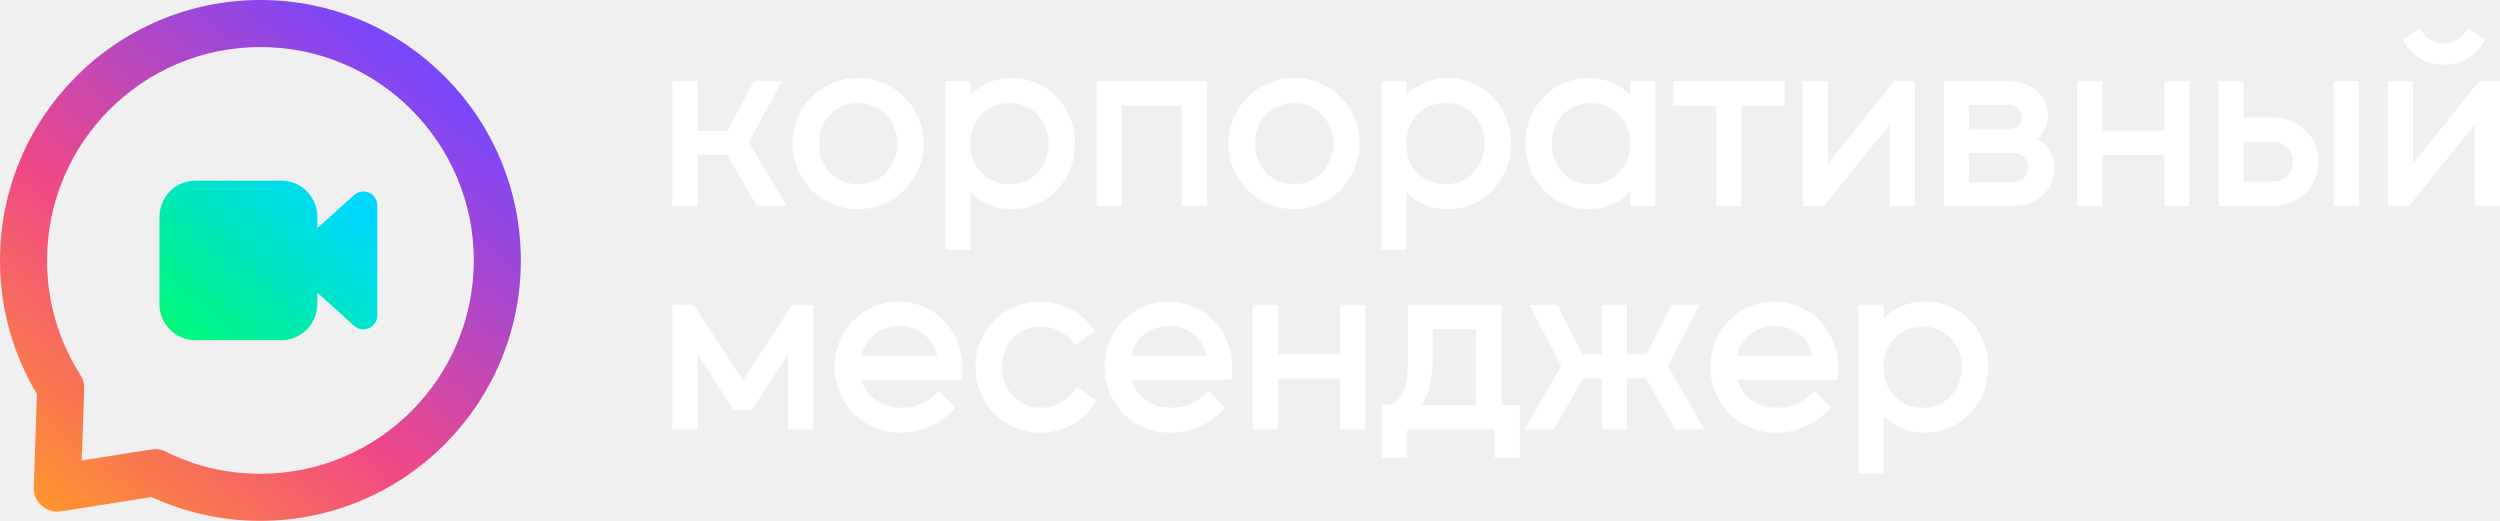
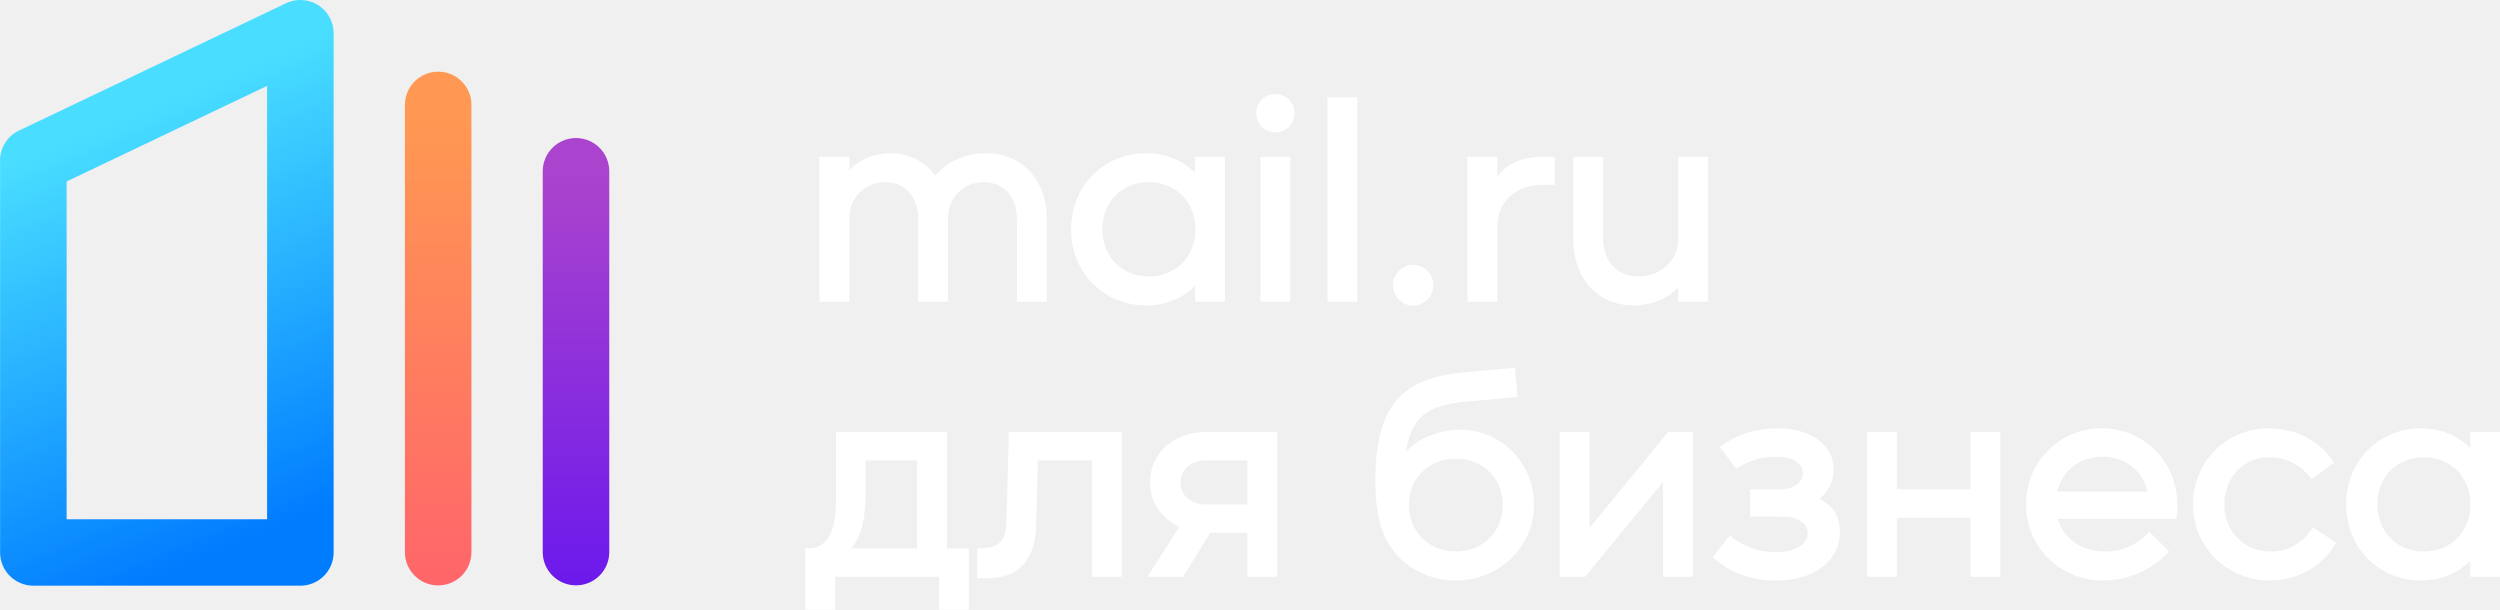
- <svg xmlns="http://www.w3.org/2000/svg" width="264" height="55" viewBox="0 0 264 55" fill="none">
-   <path fill-rule="evenodd" clip-rule="evenodd" d="M3.901 41.618C1.424 37.49 0 32.66 0 27.5C0 12.322 12.322 0 27.5 0C42.678 0 55 12.322 55 27.5C55 42.678 42.678 55 27.5 55C23.399 55 19.506 54.1 16.009 52.488L6.477 53.992C6.337 54.016 6.193 54.029 6.046 54.029C5.985 54.029 5.925 54.027 5.865 54.023L5.855 54.022L5.852 54.022C4.534 53.92 3.517 52.794 3.563 51.46L3.901 41.618ZM17.592 47.739C20.583 49.208 23.946 50.032 27.5 50.032C39.936 50.032 50.032 39.936 50.032 27.5C50.032 15.064 39.936 4.968 27.5 4.968C15.064 4.968 4.968 15.064 4.968 27.5C4.968 31.925 6.246 36.053 8.453 39.536C8.746 39.96 8.91 40.478 8.891 41.032L8.631 48.623L16.004 47.46C16.572 47.37 17.125 47.481 17.592 47.739Z" fill="url(#paint0_linear)" />
-   <path fill-rule="evenodd" clip-rule="evenodd" d="M29.724 19.082C31.815 19.082 33.512 20.795 33.512 22.906V24.091L37.397 20.595C37.83 20.206 38.449 20.109 38.977 20.349C39.507 20.588 39.847 21.119 39.847 21.704C39.847 24.993 39.847 30.007 39.847 33.296C39.847 33.882 39.507 34.412 38.977 34.651C38.449 34.891 37.83 34.794 37.397 34.405L33.512 30.909V32.094C33.512 34.205 31.814 35.918 29.724 35.918H20.624C18.534 35.918 16.837 34.205 16.837 32.094V22.906C16.837 20.795 18.534 19.082 20.624 19.082H29.724Z" fill="url(#paint1_linear)" />
-   <path d="M71 8.577H73.66V13.819H76.827L79.613 8.577H82.552L79.081 15.032L83.059 21.745H79.943L76.776 16.349H73.66V21.745H71V8.577Z" fill="white" />
-   <path d="M90.614 22.081C89.652 22.081 88.748 21.9 87.904 21.539C87.059 21.177 86.325 20.687 85.7 20.067C85.092 19.447 84.602 18.716 84.23 17.872C83.876 17.029 83.698 16.125 83.698 15.161C83.698 14.197 83.876 13.294 84.23 12.45C84.602 11.607 85.092 10.875 85.7 10.255C86.325 9.636 87.059 9.145 87.904 8.784C88.748 8.422 89.652 8.241 90.614 8.241C91.577 8.241 92.481 8.422 93.325 8.784C94.169 9.145 94.896 9.636 95.504 10.255C96.129 10.875 96.618 11.607 96.973 12.45C97.345 13.294 97.53 14.197 97.53 15.161C97.53 16.125 97.345 17.029 96.973 17.872C96.618 18.716 96.129 19.447 95.504 20.067C94.896 20.687 94.169 21.177 93.325 21.539C92.481 21.9 91.577 22.081 90.614 22.081ZM90.614 19.447C91.206 19.447 91.754 19.344 92.261 19.138C92.768 18.914 93.198 18.613 93.553 18.234C93.925 17.855 94.212 17.408 94.414 16.891C94.634 16.358 94.744 15.781 94.744 15.161C94.744 14.542 94.634 13.974 94.414 13.457C94.212 12.924 93.925 12.467 93.553 12.089C93.198 11.71 92.768 11.417 92.261 11.211C91.754 10.987 91.206 10.875 90.614 10.875C90.023 10.875 89.474 10.987 88.968 11.211C88.461 11.417 88.022 11.71 87.65 12.089C87.279 12.467 86.992 12.924 86.789 13.457C86.586 13.974 86.485 14.542 86.485 15.161C86.485 15.781 86.586 16.358 86.789 16.891C86.992 17.408 87.279 17.855 87.65 18.234C88.022 18.613 88.461 18.914 88.968 19.138C89.474 19.344 90.023 19.447 90.614 19.447Z" fill="white" />
-   <path d="M99.822 8.577H102.482V10.023C103.022 9.472 103.656 9.042 104.382 8.732C105.125 8.405 105.944 8.241 106.839 8.241C107.785 8.241 108.663 8.422 109.474 8.784C110.284 9.128 110.985 9.61 111.576 10.23C112.184 10.849 112.657 11.581 112.995 12.424C113.35 13.268 113.527 14.18 113.527 15.161C113.527 16.142 113.35 17.055 112.995 17.898C112.657 18.742 112.184 19.473 111.576 20.093C110.985 20.713 110.284 21.203 109.474 21.565C108.663 21.909 107.785 22.081 106.839 22.081C105.944 22.081 105.125 21.926 104.382 21.616C103.656 21.289 103.022 20.85 102.482 20.299V26.393H99.822V8.577ZM106.611 19.447C107.202 19.447 107.751 19.344 108.258 19.138C108.764 18.914 109.195 18.613 109.55 18.234C109.921 17.855 110.208 17.408 110.411 16.891C110.631 16.358 110.74 15.781 110.74 15.161C110.74 14.542 110.631 13.974 110.411 13.457C110.208 12.924 109.921 12.467 109.55 12.089C109.195 11.71 108.764 11.417 108.258 11.211C107.751 10.987 107.202 10.875 106.611 10.875C106.003 10.875 105.446 10.987 104.939 11.211C104.432 11.417 103.993 11.71 103.622 12.089C103.25 12.467 102.963 12.924 102.76 13.457C102.558 13.974 102.456 14.542 102.456 15.161C102.456 15.781 102.558 16.358 102.76 16.891C102.963 17.408 103.25 17.855 103.622 18.234C103.993 18.613 104.432 18.914 104.939 19.138C105.446 19.344 106.003 19.447 106.611 19.447Z" fill="white" />
-   <path d="M115.804 8.577H127.457V21.745H124.797V11.159H118.464V21.745H115.804V8.577Z" fill="white" />
-   <path d="M136.655 22.081C135.692 22.081 134.789 21.9 133.944 21.539C133.1 21.177 132.365 20.687 131.74 20.067C131.132 19.447 130.642 18.716 130.271 17.872C129.916 17.029 129.739 16.125 129.739 15.161C129.739 14.197 129.916 13.294 130.271 12.45C130.642 11.607 131.132 10.875 131.74 10.255C132.365 9.636 133.1 9.145 133.944 8.784C134.789 8.422 135.692 8.241 136.655 8.241C137.618 8.241 138.521 8.422 139.366 8.784C140.21 9.145 140.936 9.636 141.544 10.255C142.169 10.875 142.659 11.607 143.014 12.45C143.385 13.294 143.571 14.197 143.571 15.161C143.571 16.125 143.385 17.029 143.014 17.872C142.659 18.716 142.169 19.447 141.544 20.067C140.936 20.687 140.21 21.177 139.366 21.539C138.521 21.9 137.618 22.081 136.655 22.081ZM136.655 19.447C137.246 19.447 137.795 19.344 138.302 19.138C138.808 18.914 139.239 18.613 139.594 18.234C139.965 17.855 140.252 17.408 140.455 16.891C140.675 16.358 140.784 15.781 140.784 15.161C140.784 14.542 140.675 13.974 140.455 13.457C140.252 12.924 139.965 12.467 139.594 12.089C139.239 11.71 138.808 11.417 138.302 11.211C137.795 10.987 137.246 10.875 136.655 10.875C136.064 10.875 135.515 10.987 135.008 11.211C134.502 11.417 134.063 11.71 133.691 12.089C133.319 12.467 133.032 12.924 132.83 13.457C132.627 13.974 132.526 14.542 132.526 15.161C132.526 15.781 132.627 16.358 132.83 16.891C133.032 17.408 133.319 17.855 133.691 18.234C134.063 18.613 134.502 18.914 135.008 19.138C135.515 19.344 136.064 19.447 136.655 19.447Z" fill="white" />
-   <path d="M145.862 8.577H148.522V10.023C149.063 9.472 149.696 9.042 150.422 8.732C151.165 8.405 151.985 8.241 152.88 8.241C153.825 8.241 154.704 8.422 155.514 8.784C156.325 9.128 157.026 9.61 157.617 10.23C158.225 10.849 158.698 11.581 159.036 12.424C159.39 13.268 159.568 14.18 159.568 15.161C159.568 16.142 159.39 17.055 159.036 17.898C158.698 18.742 158.225 19.473 157.617 20.093C157.026 20.713 156.325 21.203 155.514 21.565C154.704 21.909 153.825 22.081 152.88 22.081C151.985 22.081 151.165 21.926 150.422 21.616C149.696 21.289 149.063 20.85 148.522 20.299V26.393H145.862V8.577ZM152.652 19.447C153.243 19.447 153.792 19.344 154.298 19.138C154.805 18.914 155.236 18.613 155.59 18.234C155.962 17.855 156.249 17.408 156.452 16.891C156.671 16.358 156.781 15.781 156.781 15.161C156.781 14.542 156.671 13.974 156.452 13.457C156.249 12.924 155.962 12.467 155.59 12.089C155.236 11.71 154.805 11.417 154.298 11.211C153.792 10.987 153.243 10.875 152.652 10.875C152.044 10.875 151.486 10.987 150.98 11.211C150.473 11.417 150.034 11.71 149.662 12.089C149.291 12.467 149.004 12.924 148.801 13.457C148.598 13.974 148.497 14.542 148.497 15.161C148.497 15.781 148.598 16.358 148.801 16.891C149.004 17.408 149.291 17.855 149.662 18.234C150.034 18.613 150.473 18.914 150.98 19.138C151.486 19.344 152.044 19.447 152.652 19.447Z" fill="white" />
-   <path d="M167.772 22.081C166.826 22.081 165.948 21.909 165.137 21.565C164.327 21.203 163.617 20.713 163.009 20.093C162.418 19.473 161.945 18.742 161.591 17.898C161.253 17.055 161.084 16.142 161.084 15.161C161.084 14.18 161.253 13.268 161.591 12.424C161.945 11.581 162.418 10.849 163.009 10.23C163.617 9.61 164.327 9.128 165.137 8.784C165.948 8.422 166.826 8.241 167.772 8.241C168.667 8.241 169.478 8.405 170.204 8.732C170.947 9.042 171.589 9.472 172.129 10.023V8.577H174.789V21.745H172.129V20.299C171.589 20.85 170.947 21.289 170.204 21.616C169.478 21.926 168.667 22.081 167.772 22.081ZM168 19.447C168.608 19.447 169.165 19.344 169.672 19.138C170.179 18.914 170.618 18.613 170.989 18.234C171.361 17.855 171.648 17.408 171.851 16.891C172.053 16.358 172.155 15.781 172.155 15.161C172.155 14.542 172.053 13.974 171.851 13.457C171.648 12.924 171.361 12.467 170.989 12.089C170.618 11.71 170.179 11.417 169.672 11.211C169.165 10.987 168.608 10.875 168 10.875C167.409 10.875 166.86 10.987 166.353 11.211C165.847 11.417 165.408 11.71 165.036 12.089C164.665 12.467 164.377 12.924 164.175 13.457C163.972 13.974 163.871 14.542 163.871 15.161C163.871 15.781 163.972 16.358 164.175 16.891C164.377 17.408 164.665 17.855 165.036 18.234C165.408 18.613 165.847 18.914 166.353 19.138C166.86 19.344 167.409 19.447 168 19.447Z" fill="white" />
-   <path d="M181.246 11.159H176.686V8.577H188.466V11.159H183.906V21.745H181.246V11.159Z" fill="white" />
-   <path d="M190.369 8.577H193.029V17.304L200.021 8.577H202.225V21.745H199.565V13.121L192.624 21.745H190.369V8.577Z" fill="white" />
-   <path d="M205.262 8.577H212.153C212.744 8.577 213.293 8.672 213.8 8.861C214.306 9.033 214.737 9.283 215.092 9.61C215.463 9.92 215.75 10.299 215.953 10.746C216.156 11.194 216.257 11.676 216.257 12.192C216.257 13.225 215.869 14.06 215.092 14.697C215.733 15.024 216.198 15.463 216.485 16.013C216.789 16.547 216.941 17.132 216.941 17.769C216.941 18.337 216.831 18.871 216.612 19.37C216.392 19.852 216.088 20.274 215.7 20.635C215.311 20.979 214.847 21.255 214.306 21.461C213.766 21.651 213.175 21.745 212.533 21.745H205.262V8.577ZM212.533 19.241C213.006 19.241 213.394 19.095 213.698 18.802C214.002 18.509 214.154 18.139 214.154 17.692C214.154 17.244 214.002 16.874 213.698 16.581C213.394 16.289 213.006 16.142 212.533 16.142H207.922V19.241H212.533ZM212.153 13.664C212.541 13.664 212.862 13.552 213.116 13.328C213.386 13.087 213.521 12.769 213.521 12.373C213.521 11.977 213.386 11.667 213.116 11.443C212.862 11.202 212.541 11.082 212.153 11.082H207.922V13.664H212.153Z" fill="white" />
-   <path d="M219.339 8.577H221.999V13.793H228.561V8.577H231.221V21.745H228.561V16.375H221.999V21.745H219.339V8.577Z" fill="white" />
-   <path d="M234.257 8.577H236.917V12.399H239.983C240.675 12.399 241.317 12.519 241.908 12.76C242.499 13.001 243.014 13.337 243.453 13.767C243.892 14.18 244.23 14.671 244.467 15.239C244.72 15.807 244.847 16.418 244.847 17.072C244.847 17.726 244.72 18.337 244.467 18.905C244.23 19.473 243.892 19.972 243.453 20.403C243.014 20.816 242.499 21.143 241.908 21.384C241.317 21.625 240.675 21.745 239.983 21.745H234.257V8.577ZM239.983 19.163C240.591 19.163 241.097 18.965 241.503 18.57C241.925 18.174 242.136 17.674 242.136 17.072C242.136 16.47 241.925 15.97 241.503 15.574C241.097 15.178 240.591 14.98 239.983 14.98H236.917V19.163H239.983ZM246.443 8.577H249.103V21.745H246.443V8.577Z" fill="white" />
-   <path d="M252.144 8.577H254.804V17.304L261.796 8.577H264V21.745H261.34V13.121L254.399 21.745H252.144V8.577ZM258.072 6.821C257.312 6.821 256.662 6.701 256.121 6.46C255.581 6.202 255.133 5.918 254.779 5.608C254.441 5.298 254.188 5.005 254.019 4.73C253.85 4.455 253.748 4.282 253.715 4.214L255.539 3C255.556 3.034 255.615 3.138 255.716 3.31C255.834 3.482 255.995 3.663 256.197 3.852C256.417 4.041 256.679 4.214 256.983 4.368C257.287 4.523 257.65 4.601 258.072 4.601C258.494 4.601 258.857 4.523 259.161 4.368C259.465 4.214 259.719 4.041 259.921 3.852C260.141 3.663 260.301 3.482 260.403 3.31C260.521 3.138 260.588 3.034 260.605 3L262.429 4.214C262.396 4.282 262.294 4.455 262.125 4.73C261.956 5.005 261.695 5.298 261.34 5.608C261.002 5.918 260.563 6.202 260.023 6.46C259.482 6.701 258.832 6.821 258.072 6.821Z" fill="white" />
-   <path d="M71 32.184H73.229L78.473 40.163L83.641 32.184H85.871V45.352H83.211V37.4L79.385 43.313H77.485L73.66 37.426V45.352H71V32.184Z" fill="white" />
-   <path d="M95.042 45.688C94.08 45.688 93.176 45.507 92.332 45.146C91.487 44.784 90.752 44.294 90.127 43.674C89.519 43.054 89.038 42.323 88.683 41.479C88.329 40.636 88.151 39.732 88.151 38.768C88.151 37.804 88.32 36.901 88.658 36.057C89.013 35.214 89.494 34.482 90.102 33.862C90.71 33.243 91.419 32.752 92.23 32.391C93.058 32.029 93.944 31.849 94.89 31.849C95.836 31.849 96.714 32.029 97.525 32.391C98.353 32.752 99.07 33.243 99.678 33.862C100.286 34.482 100.759 35.222 101.097 36.083C101.452 36.926 101.629 37.839 101.629 38.82C101.629 39.181 101.604 39.603 101.553 40.085H90.963C91.234 40.963 91.732 41.677 92.458 42.228C93.201 42.779 94.113 43.054 95.194 43.054C96.056 43.054 96.816 42.882 97.474 42.538C98.133 42.194 98.69 41.772 99.146 41.273L100.894 43.054C100.134 43.898 99.248 44.552 98.234 45.017C97.221 45.464 96.157 45.688 95.042 45.688ZM98.969 37.606C98.749 36.625 98.276 35.851 97.55 35.282C96.824 34.715 95.963 34.431 94.966 34.431C93.97 34.431 93.1 34.715 92.357 35.282C91.631 35.851 91.158 36.625 90.938 37.606H98.969Z" fill="white" />
-   <path d="M109.86 45.688C108.897 45.688 108.002 45.507 107.175 45.146C106.347 44.784 105.621 44.294 104.996 43.674C104.388 43.054 103.907 42.323 103.552 41.479C103.197 40.636 103.02 39.732 103.02 38.768C103.02 37.804 103.189 36.901 103.527 36.057C103.881 35.214 104.363 34.482 104.971 33.862C105.579 33.243 106.297 32.752 107.124 32.391C107.952 32.029 108.847 31.849 109.809 31.849C111.009 31.849 112.115 32.124 113.128 32.675C114.141 33.225 114.961 33.992 115.585 34.973L113.584 36.47C113.111 35.816 112.554 35.326 111.912 34.998C111.287 34.654 110.603 34.482 109.86 34.482C109.269 34.482 108.72 34.594 108.213 34.818C107.724 35.024 107.301 35.326 106.947 35.721C106.592 36.1 106.313 36.548 106.111 37.064C105.908 37.581 105.807 38.149 105.807 38.768C105.807 39.388 105.908 39.965 106.111 40.498C106.33 41.015 106.626 41.462 106.997 41.841C107.369 42.219 107.808 42.521 108.315 42.745C108.821 42.951 109.37 43.054 109.961 43.054C111.498 43.054 112.748 42.323 113.711 40.86L115.763 42.254C115.172 43.338 114.353 44.182 113.305 44.784C112.258 45.387 111.11 45.688 109.86 45.688Z" fill="white" />
-   <path d="M123.542 45.688C122.58 45.688 121.676 45.507 120.832 45.146C119.987 44.784 119.253 44.294 118.628 43.674C118.02 43.054 117.538 42.323 117.184 41.479C116.829 40.636 116.652 39.732 116.652 38.768C116.652 37.804 116.821 36.901 117.158 36.057C117.513 35.214 117.994 34.482 118.602 33.862C119.21 33.243 119.92 32.752 120.73 32.391C121.558 32.029 122.445 31.849 123.39 31.849C124.336 31.849 125.214 32.029 126.025 32.391C126.853 32.752 127.57 33.243 128.178 33.862C128.786 34.482 129.259 35.222 129.597 36.083C129.952 36.926 130.129 37.839 130.129 38.82C130.129 39.181 130.104 39.603 130.053 40.085H119.464C119.734 40.963 120.232 41.677 120.958 42.228C121.701 42.779 122.613 43.054 123.694 43.054C124.556 43.054 125.316 42.882 125.974 42.538C126.633 42.194 127.19 41.772 127.646 41.273L129.394 43.054C128.634 43.898 127.748 44.552 126.734 45.017C125.721 45.464 124.657 45.688 123.542 45.688ZM127.469 37.606C127.249 36.625 126.777 35.851 126.05 35.282C125.324 34.715 124.463 34.431 123.466 34.431C122.47 34.431 121.6 34.715 120.857 35.282C120.131 35.851 119.658 36.625 119.438 37.606H127.469Z" fill="white" />
-   <path d="M132.28 32.184H134.94V37.4H141.502V32.184H144.162V45.352H141.502V39.982H134.94V45.352H132.28V32.184Z" fill="white" />
-   <path d="M145.932 42.77H146.21C146.818 42.77 147.291 42.59 147.629 42.228C147.967 41.849 148.212 41.41 148.364 40.911C148.516 40.395 148.6 39.879 148.617 39.362C148.651 38.846 148.668 38.433 148.668 38.123V32.184H158.548V42.77H160.498V48.347H157.838V45.352H148.592V48.347H145.932V42.77ZM155.888 42.77V34.766H151.302V37.632C151.302 38.717 151.209 39.724 151.024 40.653C150.838 41.565 150.492 42.271 149.985 42.77H155.888Z" fill="white" />
-   <path d="M164.871 38.639L161.502 32.184H164.44L167.126 37.426H169.178V32.184H171.812V37.426H173.864L176.55 32.184H179.488L176.119 38.639L179.995 45.352H176.904L173.814 39.956H171.812V45.352H169.178V39.956H167.176L164.086 45.352H160.995L164.871 38.639Z" fill="white" />
-   <path d="M187.519 45.688C186.556 45.688 185.653 45.507 184.808 45.146C183.964 44.784 183.229 44.294 182.604 43.674C181.996 43.054 181.515 42.323 181.16 41.479C180.806 40.636 180.628 39.732 180.628 38.768C180.628 37.804 180.797 36.901 181.135 36.057C181.49 35.214 181.971 34.482 182.579 33.862C183.187 33.243 183.896 32.752 184.707 32.391C185.535 32.029 186.421 31.849 187.367 31.849C188.313 31.849 189.191 32.029 190.002 32.391C190.829 32.752 191.547 33.243 192.155 33.862C192.763 34.482 193.236 35.222 193.574 36.083C193.929 36.926 194.106 37.839 194.106 38.82C194.106 39.181 194.081 39.603 194.03 40.085H183.44C183.711 40.963 184.209 41.677 184.935 42.228C185.678 42.779 186.59 43.054 187.671 43.054C188.532 43.054 189.292 42.882 189.951 42.538C190.61 42.194 191.167 41.772 191.623 41.273L193.371 43.054C192.611 43.898 191.724 44.552 190.711 45.017C189.698 45.464 188.634 45.688 187.519 45.688ZM191.446 37.606C191.226 36.625 190.753 35.851 190.027 35.282C189.301 34.715 188.44 34.431 187.443 34.431C186.447 34.431 185.577 34.715 184.834 35.282C184.108 35.851 183.635 36.625 183.415 37.606H191.446Z" fill="white" />
-   <path d="M196.257 32.184H198.917V33.63C199.457 33.079 200.091 32.649 200.817 32.339C201.56 32.012 202.379 31.849 203.274 31.849C204.22 31.849 205.098 32.029 205.909 32.391C206.72 32.735 207.421 33.217 208.012 33.837C208.62 34.456 209.093 35.188 209.43 36.031C209.785 36.875 209.962 37.787 209.962 38.768C209.962 39.749 209.785 40.662 209.43 41.505C209.093 42.349 208.62 43.08 208.012 43.7C207.421 44.32 206.72 44.81 205.909 45.172C205.098 45.516 204.22 45.688 203.274 45.688C202.379 45.688 201.56 45.533 200.817 45.223C200.091 44.896 199.457 44.457 198.917 43.907V50H196.257V32.184ZM203.046 43.054C203.637 43.054 204.186 42.951 204.693 42.745C205.2 42.521 205.63 42.219 205.985 41.841C206.357 41.462 206.644 41.015 206.846 40.498C207.066 39.965 207.176 39.388 207.176 38.768C207.176 38.149 207.066 37.581 206.846 37.064C206.644 36.531 206.357 36.074 205.985 35.696C205.63 35.317 205.2 35.024 204.693 34.818C204.186 34.594 203.637 34.482 203.046 34.482C202.438 34.482 201.881 34.594 201.374 34.818C200.868 35.024 200.429 35.317 200.057 35.696C199.685 36.074 199.398 36.531 199.196 37.064C198.993 37.581 198.892 38.149 198.892 38.768C198.892 39.388 198.993 39.965 199.196 40.498C199.398 41.015 199.685 41.462 200.057 41.841C200.429 42.219 200.868 42.521 201.374 42.745C201.881 42.951 202.438 43.054 203.046 43.054Z" fill="white" />
+ <svg xmlns="http://www.w3.org/2000/svg" width="164" height="40" viewBox="0 0 164 40" fill="none">
+   <path d="M53.759 19.793H55.719V14.297C55.719 12.956 56.745 11.95 58.071 11.95C59.377 11.95 60.236 12.919 60.236 14.372V19.793H62.195V14.297C62.195 12.956 63.222 11.95 64.547 11.95C65.854 11.95 66.712 12.919 66.712 14.372V19.793H68.672V14.353C68.672 11.82 67.067 10.05 64.659 10.05C63.353 10.05 62.139 10.59 61.355 11.522C60.646 10.572 59.62 10.05 58.407 10.05C57.343 10.05 56.372 10.46 55.719 11.168V10.292H53.759V19.793Z" fill="white" />
+   <path d="M75.187 20.035C76.493 20.035 77.595 19.55 78.397 18.75V19.793H80.357V10.292H78.397V11.335C77.595 10.534 76.493 10.05 75.187 10.05C72.406 10.05 70.26 12.211 70.26 15.043C70.26 17.874 72.406 20.035 75.187 20.035ZM75.355 18.135C73.6 18.135 72.313 16.849 72.313 15.043C72.313 13.236 73.6 11.95 75.355 11.95C77.147 11.95 78.416 13.254 78.416 15.043C78.416 16.831 77.147 18.135 75.355 18.135Z" fill="white" />
+   <path d="M82.687 19.793H84.647V10.292H82.687V19.793ZM83.658 8.69C84.367 8.69 84.927 8.131 84.927 7.423C84.927 6.716 84.367 6.175 83.658 6.175C82.949 6.175 82.407 6.716 82.407 7.423C82.407 8.131 82.949 8.69 83.658 8.69Z" fill="white" />
+   <path d="M87.08 19.793H89.04V6.38H87.08V19.793Z" fill="white" />
+   <path d="M92.705 20.053C93.395 20.053 94.03 19.476 94.03 18.712C94.03 17.948 93.395 17.371 92.705 17.371C92.014 17.371 91.379 17.948 91.379 18.712C91.379 19.476 92.014 20.053 92.705 20.053Z" fill="white" />
+   <path d="M96.264 19.793H98.224V14.856C98.224 13.217 99.437 12.118 101.21 12.118H101.994V10.292H101.21C99.848 10.292 98.933 10.683 98.224 11.578V10.292H96.264V19.793Z" fill="white" />
+   <path d="M107.163 20.035C108.339 20.035 109.403 19.588 110.094 18.843V19.793H112.053V10.292H110.094V15.694C110.094 17.036 108.974 18.135 107.499 18.135C106.099 18.135 105.166 17.166 105.166 15.62V10.292H103.206V15.676C103.206 18.265 104.793 20.035 107.163 20.035Z" fill="white" />
+   <path d="M52.826 40H54.786V37.839H61.598V40H63.558V35.976H62.121V28.338H54.842V32.623C54.842 33.499 54.842 35.976 53.031 35.976H52.826V40ZM55.812 35.976C56.559 35.25 56.783 33.834 56.783 32.269V30.201H60.161V35.976H55.812Z" fill="white" />
+   <path d="M64.106 37.932H64.759C66.924 37.932 67.914 36.647 67.97 34.411L68.082 30.201H71.628V37.839H73.588V28.338H66.178L66.029 34.095C65.991 35.66 65.45 35.976 64.106 35.976V37.932Z" fill="white" />
+   <path d="M75.272 37.839H77.605L79.397 34.952H81.823V37.839H83.783V28.338H79.117C77.008 28.338 75.44 29.717 75.44 31.654C75.44 32.958 76.224 34.02 77.362 34.56L75.272 37.839ZM79.117 33.089C78.128 33.089 77.437 32.493 77.437 31.654C77.437 30.797 78.128 30.201 79.117 30.201H81.823V33.089H79.117Z" fill="white" />
+   <path d="M95.484 38.081C98.358 38.081 100.635 35.846 100.635 33.126C100.635 30.369 98.489 28.189 95.782 28.189C94.364 28.189 92.945 28.786 92.217 29.68C92.609 27.333 93.542 26.587 96.323 26.327L99.552 26.047L99.384 24.128L96.211 24.408C91.807 24.78 90.22 26.699 90.22 31.636C90.22 33.163 90.463 34.467 90.948 35.417C91.751 36.964 93.449 38.081 95.484 38.081ZM95.502 36.181C93.729 36.181 92.423 34.877 92.423 33.126C92.423 31.375 93.729 30.09 95.502 30.09C97.275 30.09 98.582 31.375 98.582 33.126C98.582 34.877 97.275 36.181 95.502 36.181Z" fill="white" />
+   <path d="M102.316 37.839H103.977L109.091 31.617V37.839H111.05V28.338H109.427L104.275 34.635V28.338H102.316V37.839Z" fill="white" />
+   <path d="M116.498 38.081C119.111 38.081 120.698 36.721 120.698 34.896C120.698 33.834 120.175 33.107 119.335 32.735C119.559 32.567 120.287 31.915 120.287 30.797C120.287 29.214 118.85 28.096 116.573 28.096C115.267 28.096 113.941 28.469 112.822 29.326L113.904 30.76C114.557 30.276 115.509 29.959 116.48 29.959C117.581 29.959 118.271 30.369 118.271 31.04C118.271 31.673 117.656 32.102 116.722 32.102H114.8V33.89H116.853C117.917 33.89 118.589 34.3 118.589 34.97C118.589 35.734 117.749 36.218 116.461 36.218C115.267 36.218 114.296 35.809 113.475 35.119L112.355 36.554C113.437 37.56 114.893 38.081 116.498 38.081Z" fill="white" />
+   <path d="M122.474 37.839H124.434V33.964H129.268V37.839H131.228V28.338H129.268V32.102H124.434V28.338H122.474V37.839Z" fill="white" />
+   <path d="M137.982 38.081C139.606 38.081 141.174 37.392 142.293 36.181L141.006 34.896C140.334 35.604 139.363 36.181 138.094 36.181C136.508 36.181 135.369 35.306 134.977 34.039H142.779C142.816 33.685 142.835 33.387 142.835 33.126C142.835 30.294 140.651 28.096 137.87 28.096C135.108 28.096 132.905 30.313 132.905 33.089C132.905 35.883 135.126 38.081 137.982 38.081ZM134.958 32.251C135.276 30.853 136.47 29.959 137.926 29.959C139.382 29.959 140.558 30.853 140.875 32.251H134.958Z" fill="white" />
+   <path d="M148.899 38.081C150.728 38.081 152.371 37.15 153.248 35.604L151.736 34.598C151.027 35.66 150.094 36.181 148.974 36.181C147.219 36.181 145.913 34.877 145.913 33.089C145.913 31.319 147.163 29.997 148.899 29.997C149.982 29.997 150.952 30.499 151.643 31.431L153.117 30.35C152.203 28.935 150.616 28.096 148.862 28.096C146.043 28.096 143.86 30.294 143.86 33.089C143.86 35.883 146.081 38.081 148.899 38.081Z" fill="white" />
+   <path d="M158.83 38.081C160.137 38.081 161.238 37.597 162.04 36.796V37.839H164V28.338H162.04V29.382C161.238 28.581 160.137 28.096 158.83 28.096C156.049 28.096 153.903 30.257 153.903 33.089C153.903 35.92 156.049 38.081 158.83 38.081ZM158.998 36.181C157.244 36.181 155.956 34.896 155.956 33.089C155.956 31.282 157.244 29.997 158.998 29.997C160.79 29.997 162.059 31.3 162.059 33.089C162.059 34.877 160.79 36.181 158.998 36.181Z" fill="white" />
+   <path fill-rule="evenodd" clip-rule="evenodd" d="M39.968 11.233C39.968 10.031 38.99 9.055 37.785 9.055C36.581 9.055 35.603 10.031 35.603 11.233V36.221C35.603 37.423 36.581 38.399 37.785 38.399C38.99 38.399 39.968 37.423 39.968 36.221V11.233Z" fill="url(#paint0_linear)" />
+   <path fill-rule="evenodd" clip-rule="evenodd" d="M30.926 6.881C30.926 5.679 29.948 4.703 28.744 4.703C27.54 4.703 26.562 5.679 26.562 6.881V36.225C26.562 37.427 27.54 38.403 28.744 38.403C29.948 38.403 30.926 37.427 30.926 36.225V6.881Z" fill="url(#paint1_linear)" />
+   <path fill-rule="evenodd" clip-rule="evenodd" d="M19.708 0L19.709 0C20.184 0.001 20.623 0.154 20.981 0.412C21.195 0.566 21.383 0.76 21.532 0.99C21.716 1.27 21.836 1.595 21.873 1.945L21.874 1.956L21.875 1.956C21.882 2.03 21.886 2.102 21.886 2.175V2.178V36.243C21.886 37.445 20.908 38.421 19.703 38.421H2.188C0.984 38.421 0.006 37.445 0.006 36.243V10.691C-0.057 9.823 0.408 8.965 1.242 8.567L18.73 0.228C18.934 0.127 19.156 0.056 19.39 0.022H19.39H19.39L19.398 0.021L19.401 0.021L19.403 0.021L19.411 0.02L19.412 0.019H19.413C19.509 0.006 19.605 0 19.701 0H19.703H19.708ZM4.37 11.903V34.065H17.521V5.633L4.37 11.903Z" fill="url(#paint2_linear)" />
  <defs>
-     <linearGradient id="paint0_linear" x1="4.196" y1="53.203" x2="43.261" y2="4.968" gradientUnits="userSpaceOnUse">
-       <stop stop-color="#FF952E" />
-       <stop offset="0.43" stop-color="#F04886" />
-       <stop offset="1" stop-color="#7747FF" />
+     <linearGradient id="paint0_linear" x1="37.785" y1="43.664" x2="37.785" y2="11.825" gradientUnits="userSpaceOnUse">
+       <stop stop-color="#5F11F2" />
+       <stop offset="1" stop-color="#AA43CD" />
    </linearGradient>
-     <linearGradient id="paint1_linear" x1="15.301" y1="40.149" x2="34.911" y2="19.269" gradientUnits="userSpaceOnUse">
-       <stop stop-color="#00FF58" />
-       <stop offset="1" stop-color="#00D8FF" />
+     <linearGradient id="paint1_linear" x1="28.744" y1="44.45" x2="28.744" y2="7.885" gradientUnits="userSpaceOnUse">
+       <stop stop-color="#FF5B6F" />
+       <stop offset="1" stop-color="#FF9852" />
+     </linearGradient>
+     <linearGradient id="paint2_linear" x1="6.298" y1="8.299" x2="17.485" y2="35.074" gradientUnits="userSpaceOnUse">
+       <stop stop-color="#49DEFF" />
+       <stop offset="1" stop-color="#007CFF" />
    </linearGradient>
  </defs>
</svg>
